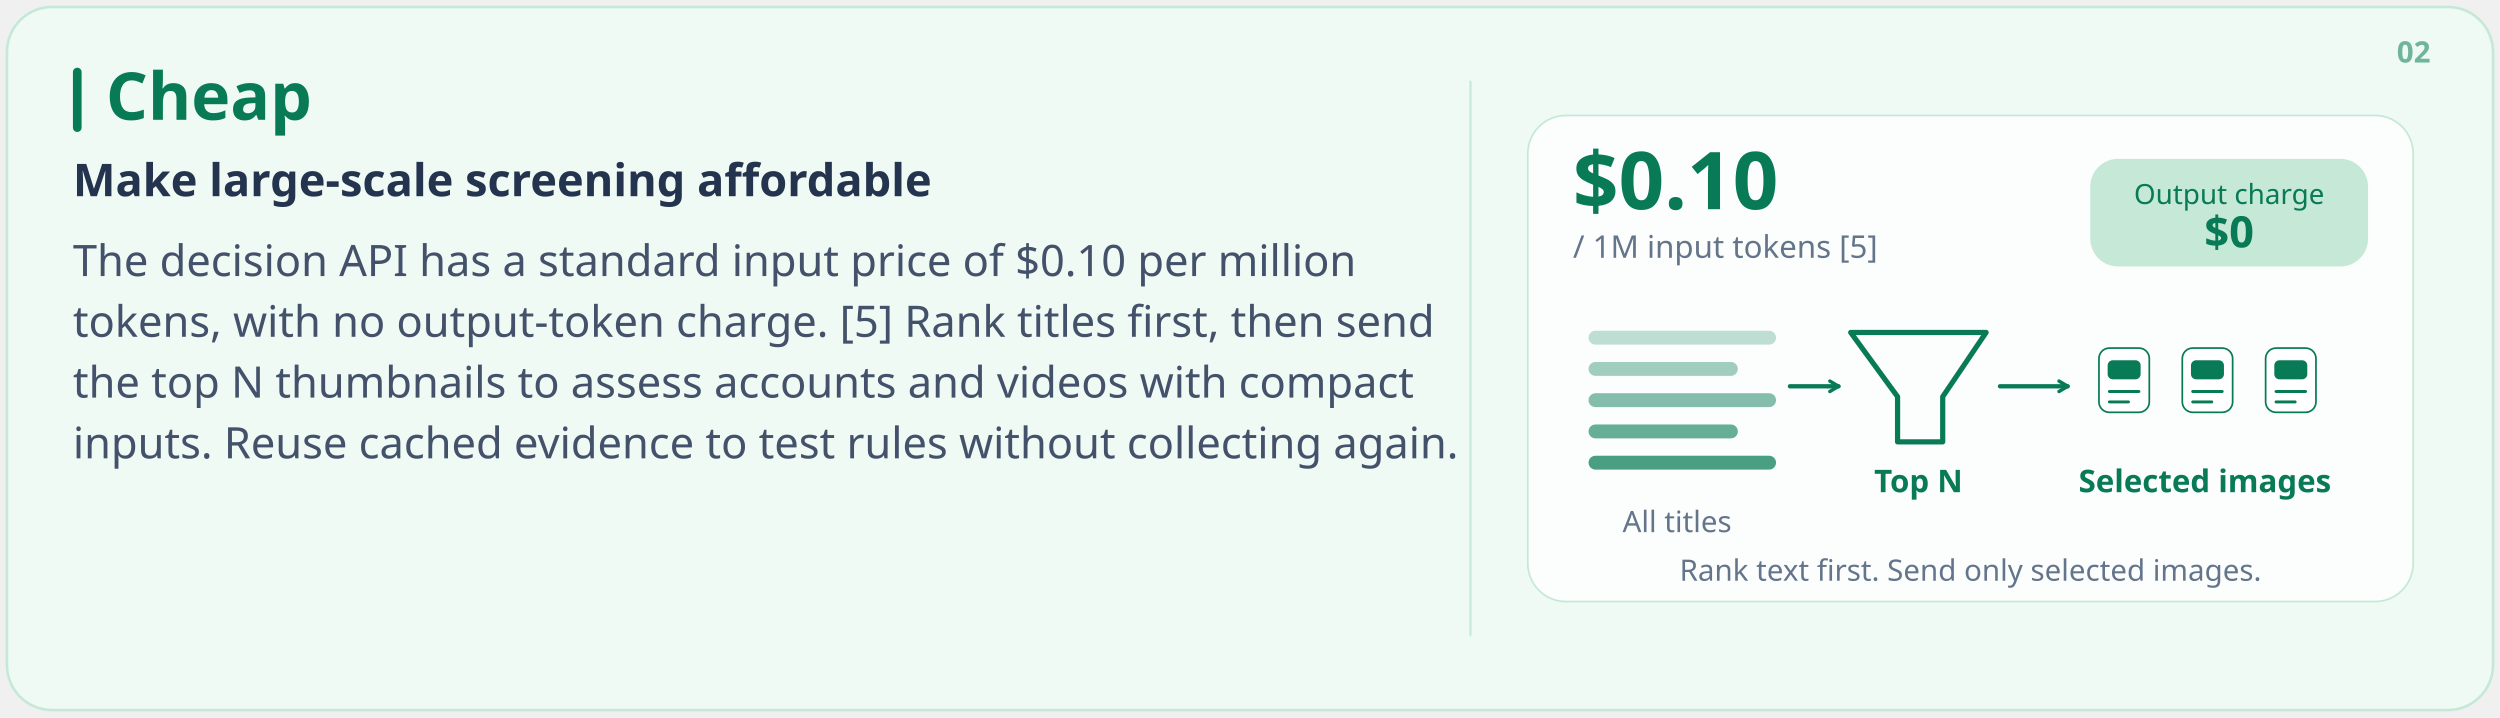
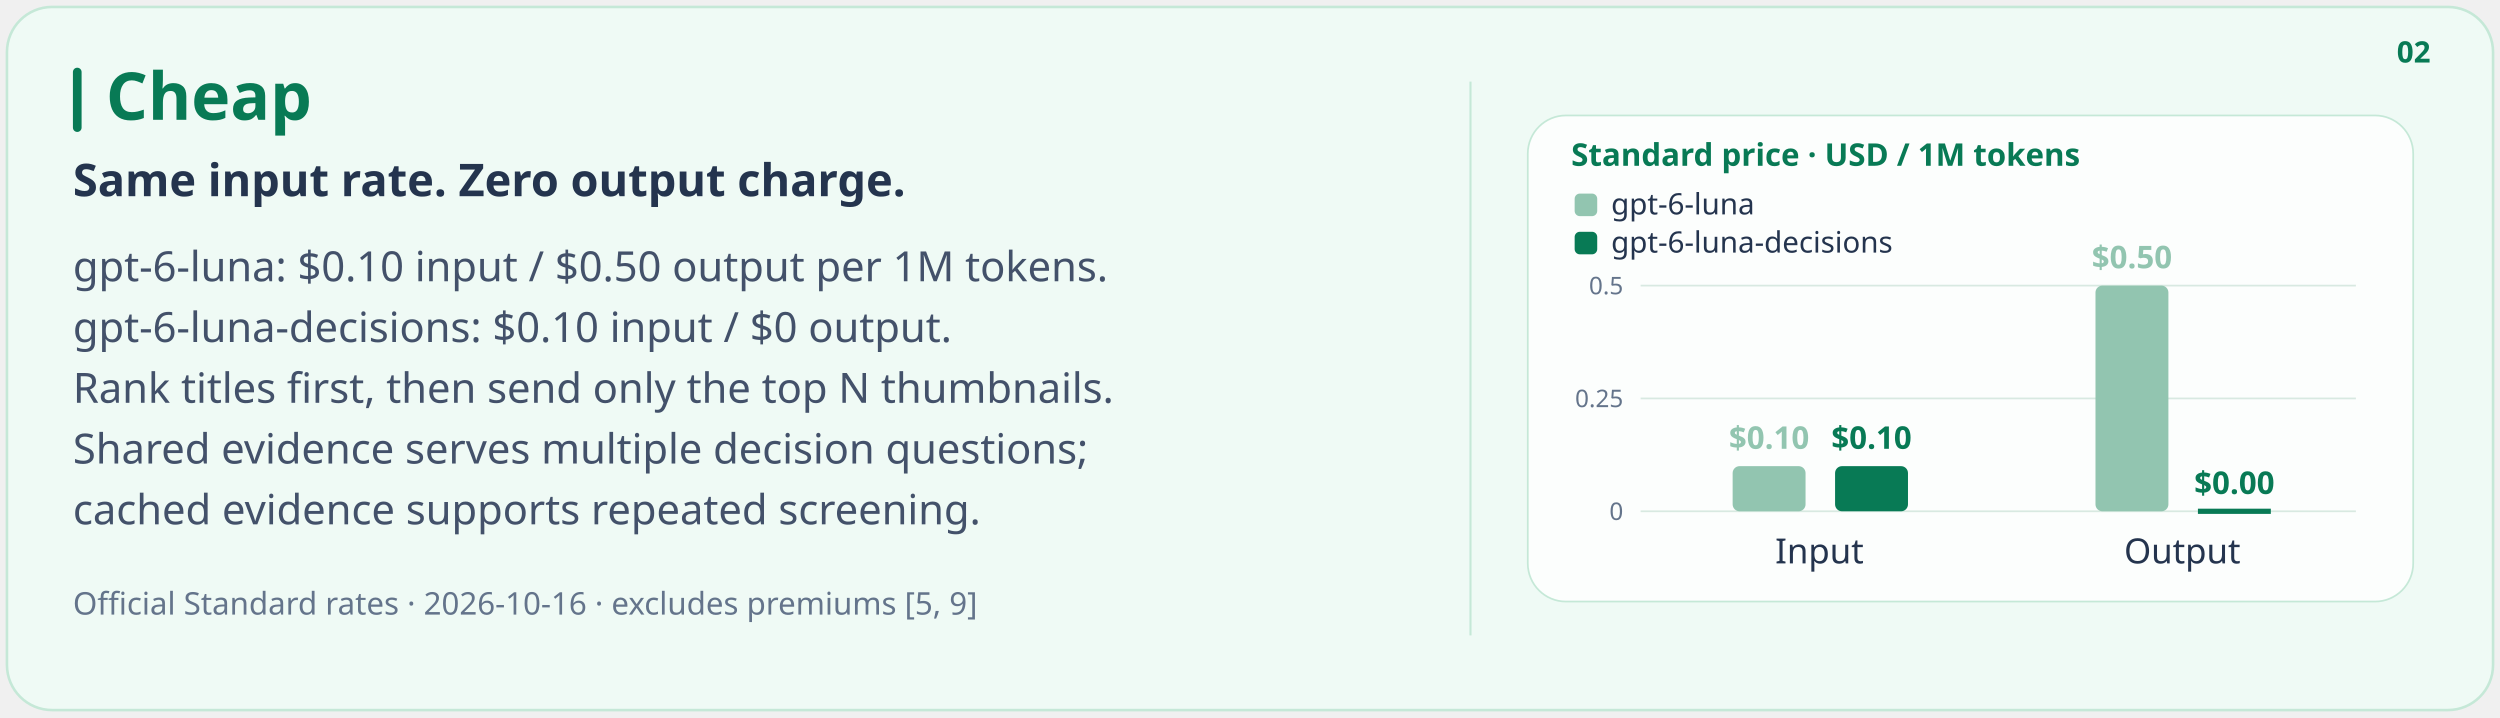
<svg xmlns="http://www.w3.org/2000/svg" width="1440" height="413" viewBox="0 0 1440 413" role="img" aria-labelledby="title description">
  <defs>
-     <marker id="arrow" markerWidth="8" markerHeight="8" refX="6" refY="4" orient="auto-start-reverse" markerUnits="userSpaceOnUse">
-       <path d="M1 1L6 4L1 7" fill="none" stroke="context-stroke" stroke-width="2" stroke-linecap="round" stroke-linejoin="round" />
+     <marker id="arrow" markerWidth="9" markerHeight="9" refX="7" refY="4.5" orient="auto">
+       <path d="M1 1L7 4.5L1 8" fill="none" stroke="#087a55" stroke-width="2" stroke-linecap="round" stroke-linejoin="round" />
    </marker>
  </defs>
  <g font-family="Segoe UI, Microsoft YaHei, sans-serif">
    <g class="contribution" data-kind="Cheap" transform="translate(4,4)">
-       <rect x="0" y="0" width="1432" height="405" rx="26" fill="#effaf5" stroke="#c5e8d7" stroke-width="1.5" />
+       <rect width="1432" height="405" rx="26" fill="#effaf5" stroke="#c5e8d7" stroke-width="1.5" />
      <g class="copy">
-         <rect x="38" y="35" width="5" height="37" rx="2.5" fill="#087a55" stroke="none" />
+         <rect x="38" y="35" width="5" height="37" rx="2.5" fill="#087a55" />
        <text x="57" y="65" font-size="38" fill="#087a55" font-weight="700">Cheap</text>
-         <text x="38" y="109" font-size="26" fill="#24344e" font-weight="600">Make large-scale screening affordable</text>
-         <text x="38" y="155" font-size="25" fill="#43516a">The decision API has a standard input price of $0.10 per million</text>
-         <text x="38" y="190" font-size="25" fill="#43516a">tokens, with no output-token charge. [5] Rank titles first, then send</text>
-         <text x="38" y="225" font-size="25" fill="#43516a">the top N thumbnails to assess accounts and videos with compact</text>
-         <text x="38" y="260" font-size="25" fill="#43516a">inputs. Reuse cached evidence to test rules without collecting again.</text>
+         <text x="38" y="109" font-size="26" fill="#24344e" font-weight="600">Same input rate. Zero output charge.</text>
+         <text x="38" y="158" font-size="24" fill="#43516a">gpt-6-luna: $0.10 input / $0.50 output per 1M tokens.</text>
+         <text x="38" y="193" font-size="24" fill="#43516a">gpt-6-luna-decisions: $0.10 input / $0 output.</text>
+         <text x="38" y="228" font-size="24" fill="#43516a">Rank titles first, then send only the top N thumbnails.</text>
+         <text x="38" y="263" font-size="24" fill="#43516a">Shared evidence serves multiple decision questions;</text>
+         <text x="38" y="298" font-size="24" fill="#43516a">cached evidence supports repeated screening.</text>
+         <text x="38" y="350" font-size="18" fill="#64748b">Official Standard rates · 2026-10-16 · excludes premiums [5, 9]</text>
      </g>
-       <text x="1396" y="32" font-size="17" fill="#087a55" opacity=".55" font-weight="600" text-anchor="end">02</text>
-       <path d="M843 43V362" fill="none" stroke="#c5e8d7" stroke-width="1.2" stroke-linecap="round" stroke-linejoin="round" />
+       <text x="1396" y="32" font-size="17" fill="#087a55" font-weight="600" text-anchor="end">02</text>
+       <path d="M843 43V362" stroke="#c5e8d7" stroke-width="1.2" />
      <g class="artwork" transform="translate(876,62.5)">
-         <rect x="0" y="0" width="510" height="280" rx="22" fill="#ffffff" stroke="#c5e8d7" fill-opacity=".76" />
-         <text x="26" y="54" font-size="46" fill="#087a55" font-weight="700">$0.10</text>
-         <text x="26" y="82" font-size="18" fill="#64748b">/ 1M input tokens [5]</text>
-         <rect x="324" y="25" width="160" height="62" rx="16" fill="#c5e8d7" stroke="none" />
-         <text x="404" y="51" font-size="16" fill="#087a55" text-anchor="middle">Output charge</text>
-         <text x="404" y="76" font-size="25" fill="#087a55" font-weight="700" text-anchor="middle">$0</text>
-         <rect x="35" y="124" width="108" height="8" rx="4" fill="#087a55" stroke="none" opacity="0.25" />
-         <rect x="35" y="142" width="86" height="8" rx="4" fill="#087a55" stroke="none" opacity="0.37" />
-         <rect x="35" y="160" width="108" height="8" rx="4" fill="#087a55" stroke="none" opacity="0.49" />
-         <rect x="35" y="178" width="86" height="8" rx="4" fill="#087a55" stroke="none" opacity="0.61" />
-         <rect x="35" y="196" width="108" height="8" rx="4" fill="#087a55" stroke="none" opacity="0.73" />
-         <path d="M186 125H264L239 162V188H213V162Z" fill="none" stroke="#087a55" stroke-width="3" stroke-linecap="round" stroke-linejoin="round" />
-         <text x="225" y="217" font-size="18" fill="#087a55" font-weight="600" text-anchor="middle">Top N</text>
-         <path d="M151 156H179" fill="none" stroke="#087a55" stroke-width="2.5" stroke-linecap="round" stroke-linejoin="round" marker-end="url(#arrow)" />
-         <path d="M272 156H311" fill="none" stroke="#087a55" stroke-width="2.5" stroke-linecap="round" stroke-linejoin="round" marker-end="url(#arrow)" />
-         <rect x="329" y="134" width="29" height="37" rx="6" fill="#ffffff" stroke="#087a55" />
-         <rect x="334" y="141" width="19" height="11" rx="3" fill="#087a55" stroke="none" />
-         <path d="M335 159h17m-17 6h11" fill="none" stroke="#087a55" stroke-width="1.7" stroke-linecap="round" stroke-linejoin="round" />
-         <rect x="377" y="134" width="29" height="37" rx="6" fill="#ffffff" stroke="#087a55" />
-         <rect x="382" y="141" width="19" height="11" rx="3" fill="#087a55" stroke="none" />
-         <path d="M383 159h17m-17 6h11" fill="none" stroke="#087a55" stroke-width="1.7" stroke-linecap="round" stroke-linejoin="round" />
-         <rect x="425" y="134" width="29" height="37" rx="6" fill="#ffffff" stroke="#087a55" />
-         <rect x="430" y="141" width="19" height="11" rx="3" fill="#087a55" stroke="none" />
-         <path d="M431 159h17m-17 6h11" fill="none" stroke="#087a55" stroke-width="1.7" stroke-linecap="round" stroke-linejoin="round" />
-         <text x="86" y="240" font-size="17" fill="#64748b" text-anchor="middle">All titles</text>
-         <text x="390" y="217" font-size="18" fill="#087a55" font-weight="600" text-anchor="middle">Selected images</text>
-         <text x="255" y="268" font-size="17" fill="#64748b" text-anchor="middle">Rank text first. Send only selected images.</text>
+         <rect width="510" height="280" rx="22" fill="#fff" fill-opacity=".8" stroke="#c5e8d7" />
+         <text x="25" y="29" font-size="18" fill="#087a55" font-weight="600">Standard price · USD / 1M tokens</text>
+         <rect x="27" y="45" width="13" height="13" rx="3" fill="#92c5b0" />
+         <text x="48" y="57" font-size="17" fill="#24344e">gpt-6-luna</text>
+         <rect x="27" y="67" width="13" height="13" rx="3" fill="#087a55" />
+         <text x="48" y="79" font-size="17" fill="#24344e">gpt-6-luna-decisions</text>
+         <path d="M65 228H477" stroke="#d8e9e1" stroke-width="1" />
+         <text x="55" y="233" font-size="14" fill="#64748b" text-anchor="end">0</text>
+         <path d="M65 163H477" stroke="#d8e9e1" stroke-width="1" />
+         <text x="55" y="168" font-size="14" fill="#64748b" text-anchor="end">0.25</text>
+         <path d="M65 98H477" stroke="#d8e9e1" stroke-width="1" />
+         <text x="55" y="103" font-size="14" fill="#64748b" text-anchor="end">0.5</text>
+         <rect x="118" y="202.0" width="42" height="26.0" rx="4" fill="#92c5b0" />
+         <text x="139" y="192.0" font-size="18" fill="#92c5b0" font-weight="600" text-anchor="middle">$0.10</text>
+         <rect x="177" y="202.0" width="42" height="26.0" rx="4" fill="#087a55" />
+         <text x="198" y="192.0" font-size="18" fill="#087a55" font-weight="600" text-anchor="middle">$0.10</text>
+         <rect x="327" y="98.0" width="42" height="130.0" rx="4" fill="#92c5b0" />
+         <text x="348" y="88.0" font-size="18" fill="#92c5b0" font-weight="600" text-anchor="middle">$0.50</text>
+         <path d="M386 228h42" stroke="#087a55" stroke-width="3" />
+         <text x="407" y="218" font-size="18" fill="#087a55" font-weight="600" text-anchor="middle">$0.00</text>
+         <text x="168" y="258" font-size="20" fill="#24344e" text-anchor="middle">Input</text>
+         <text x="377" y="258" font-size="20" fill="#24344e" text-anchor="middle">Output</text>
      </g>
    </g>
  </g>
</svg>
